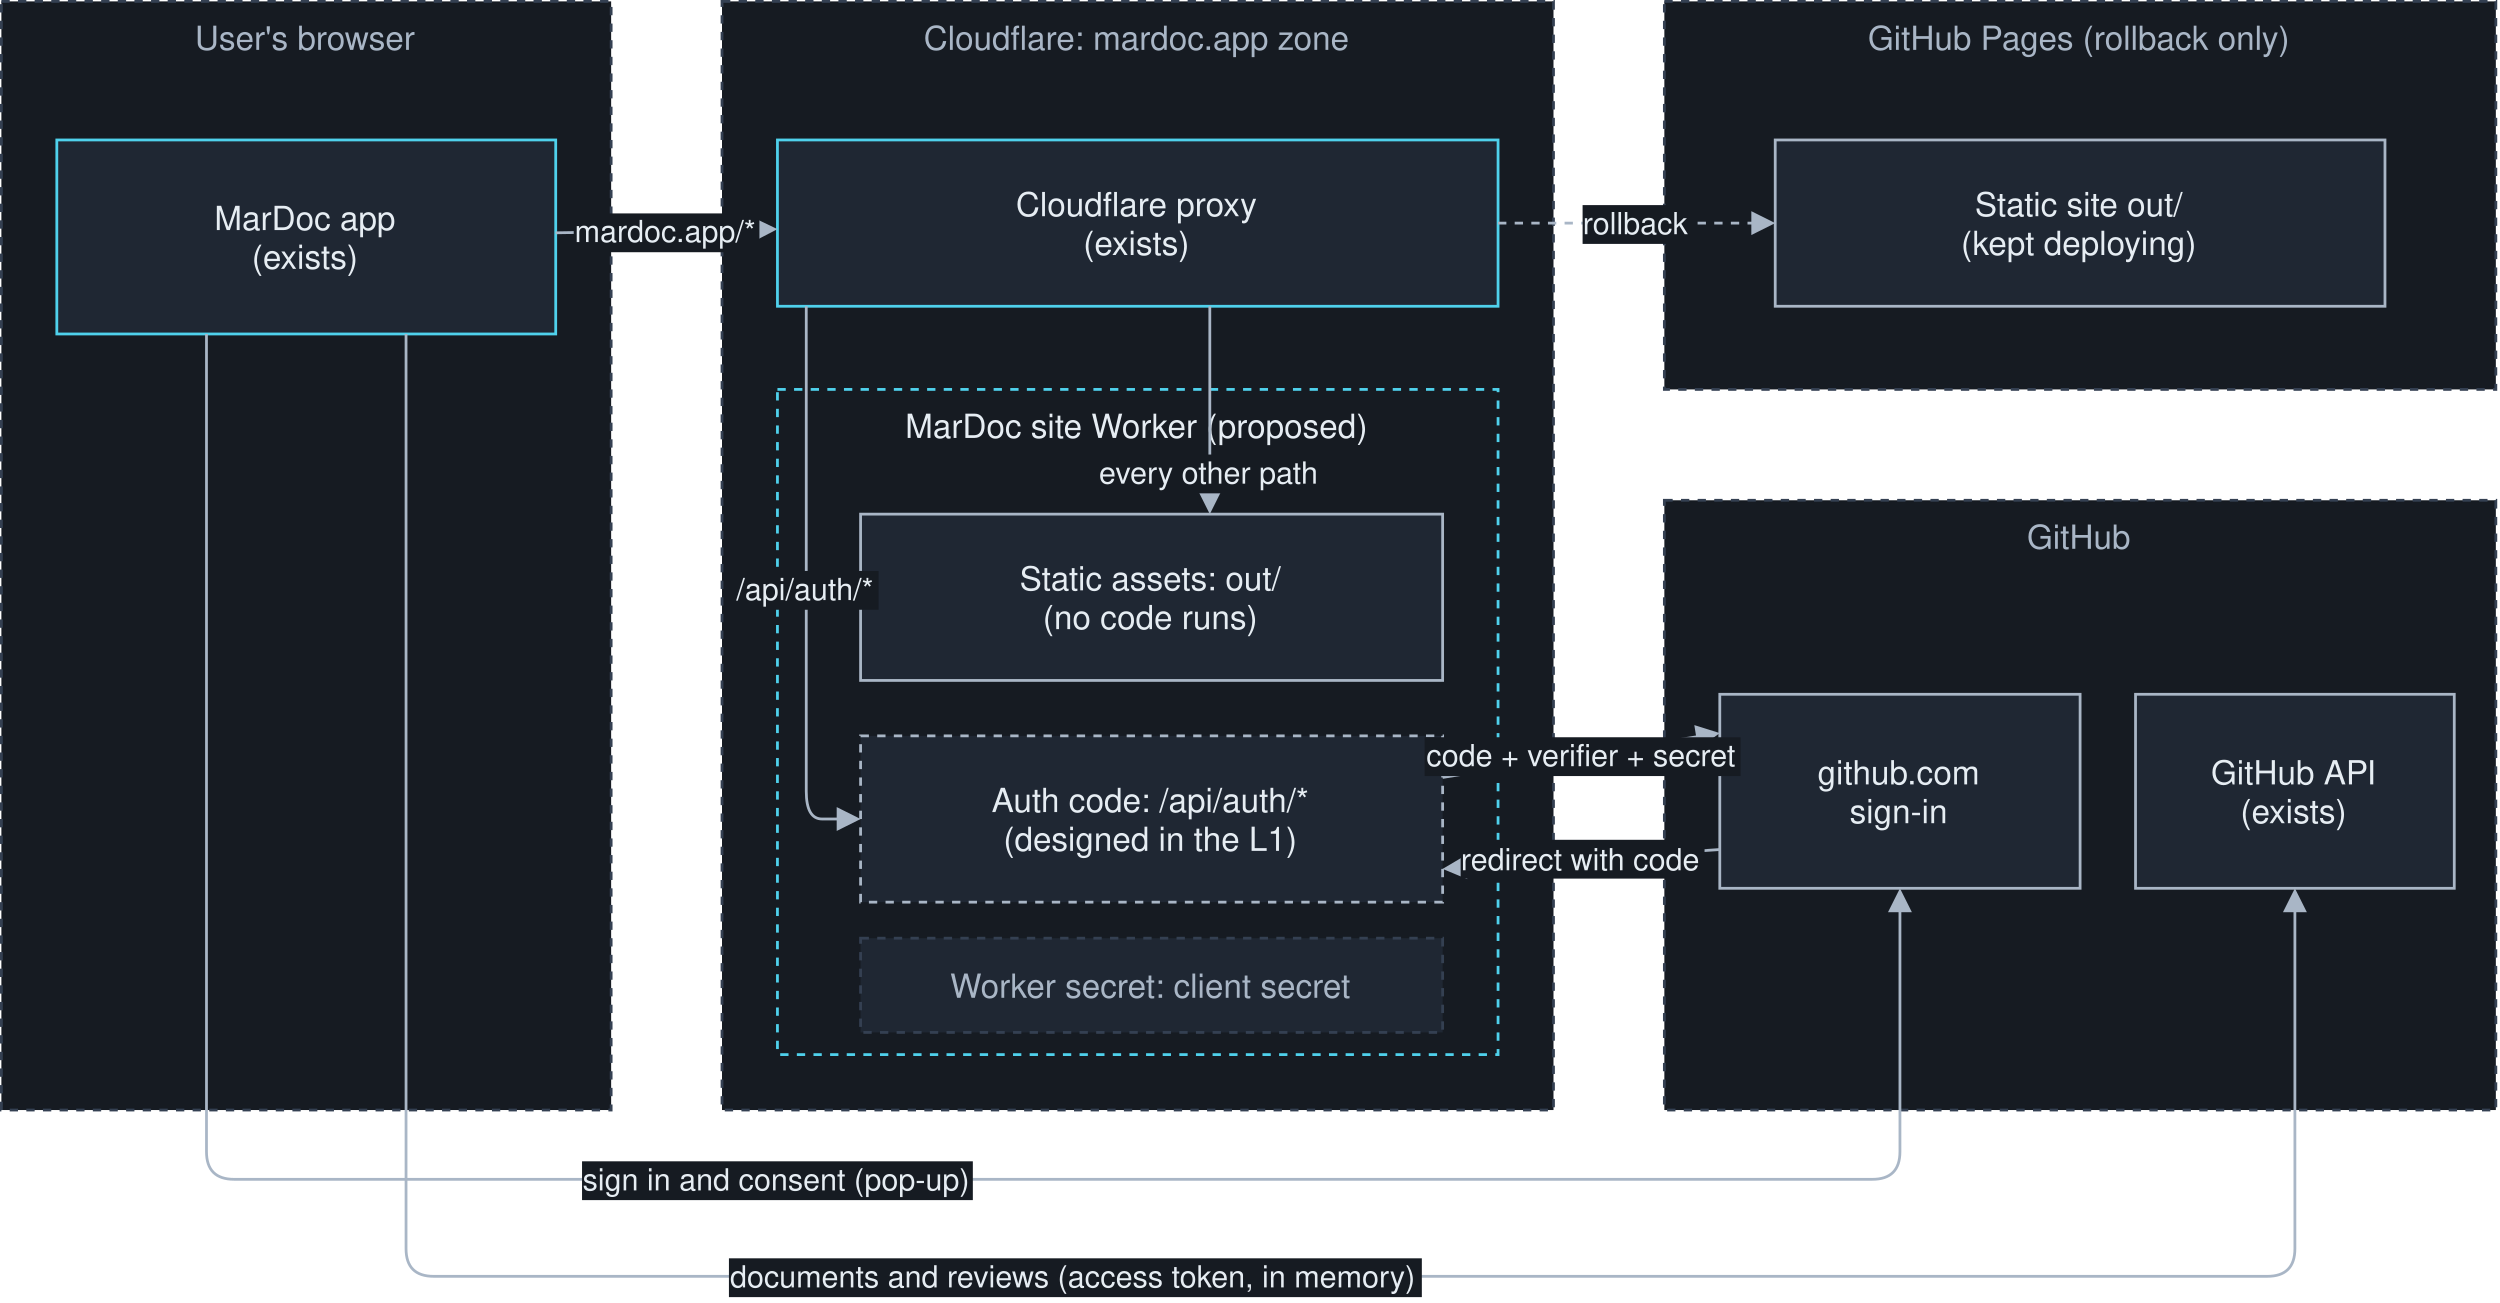
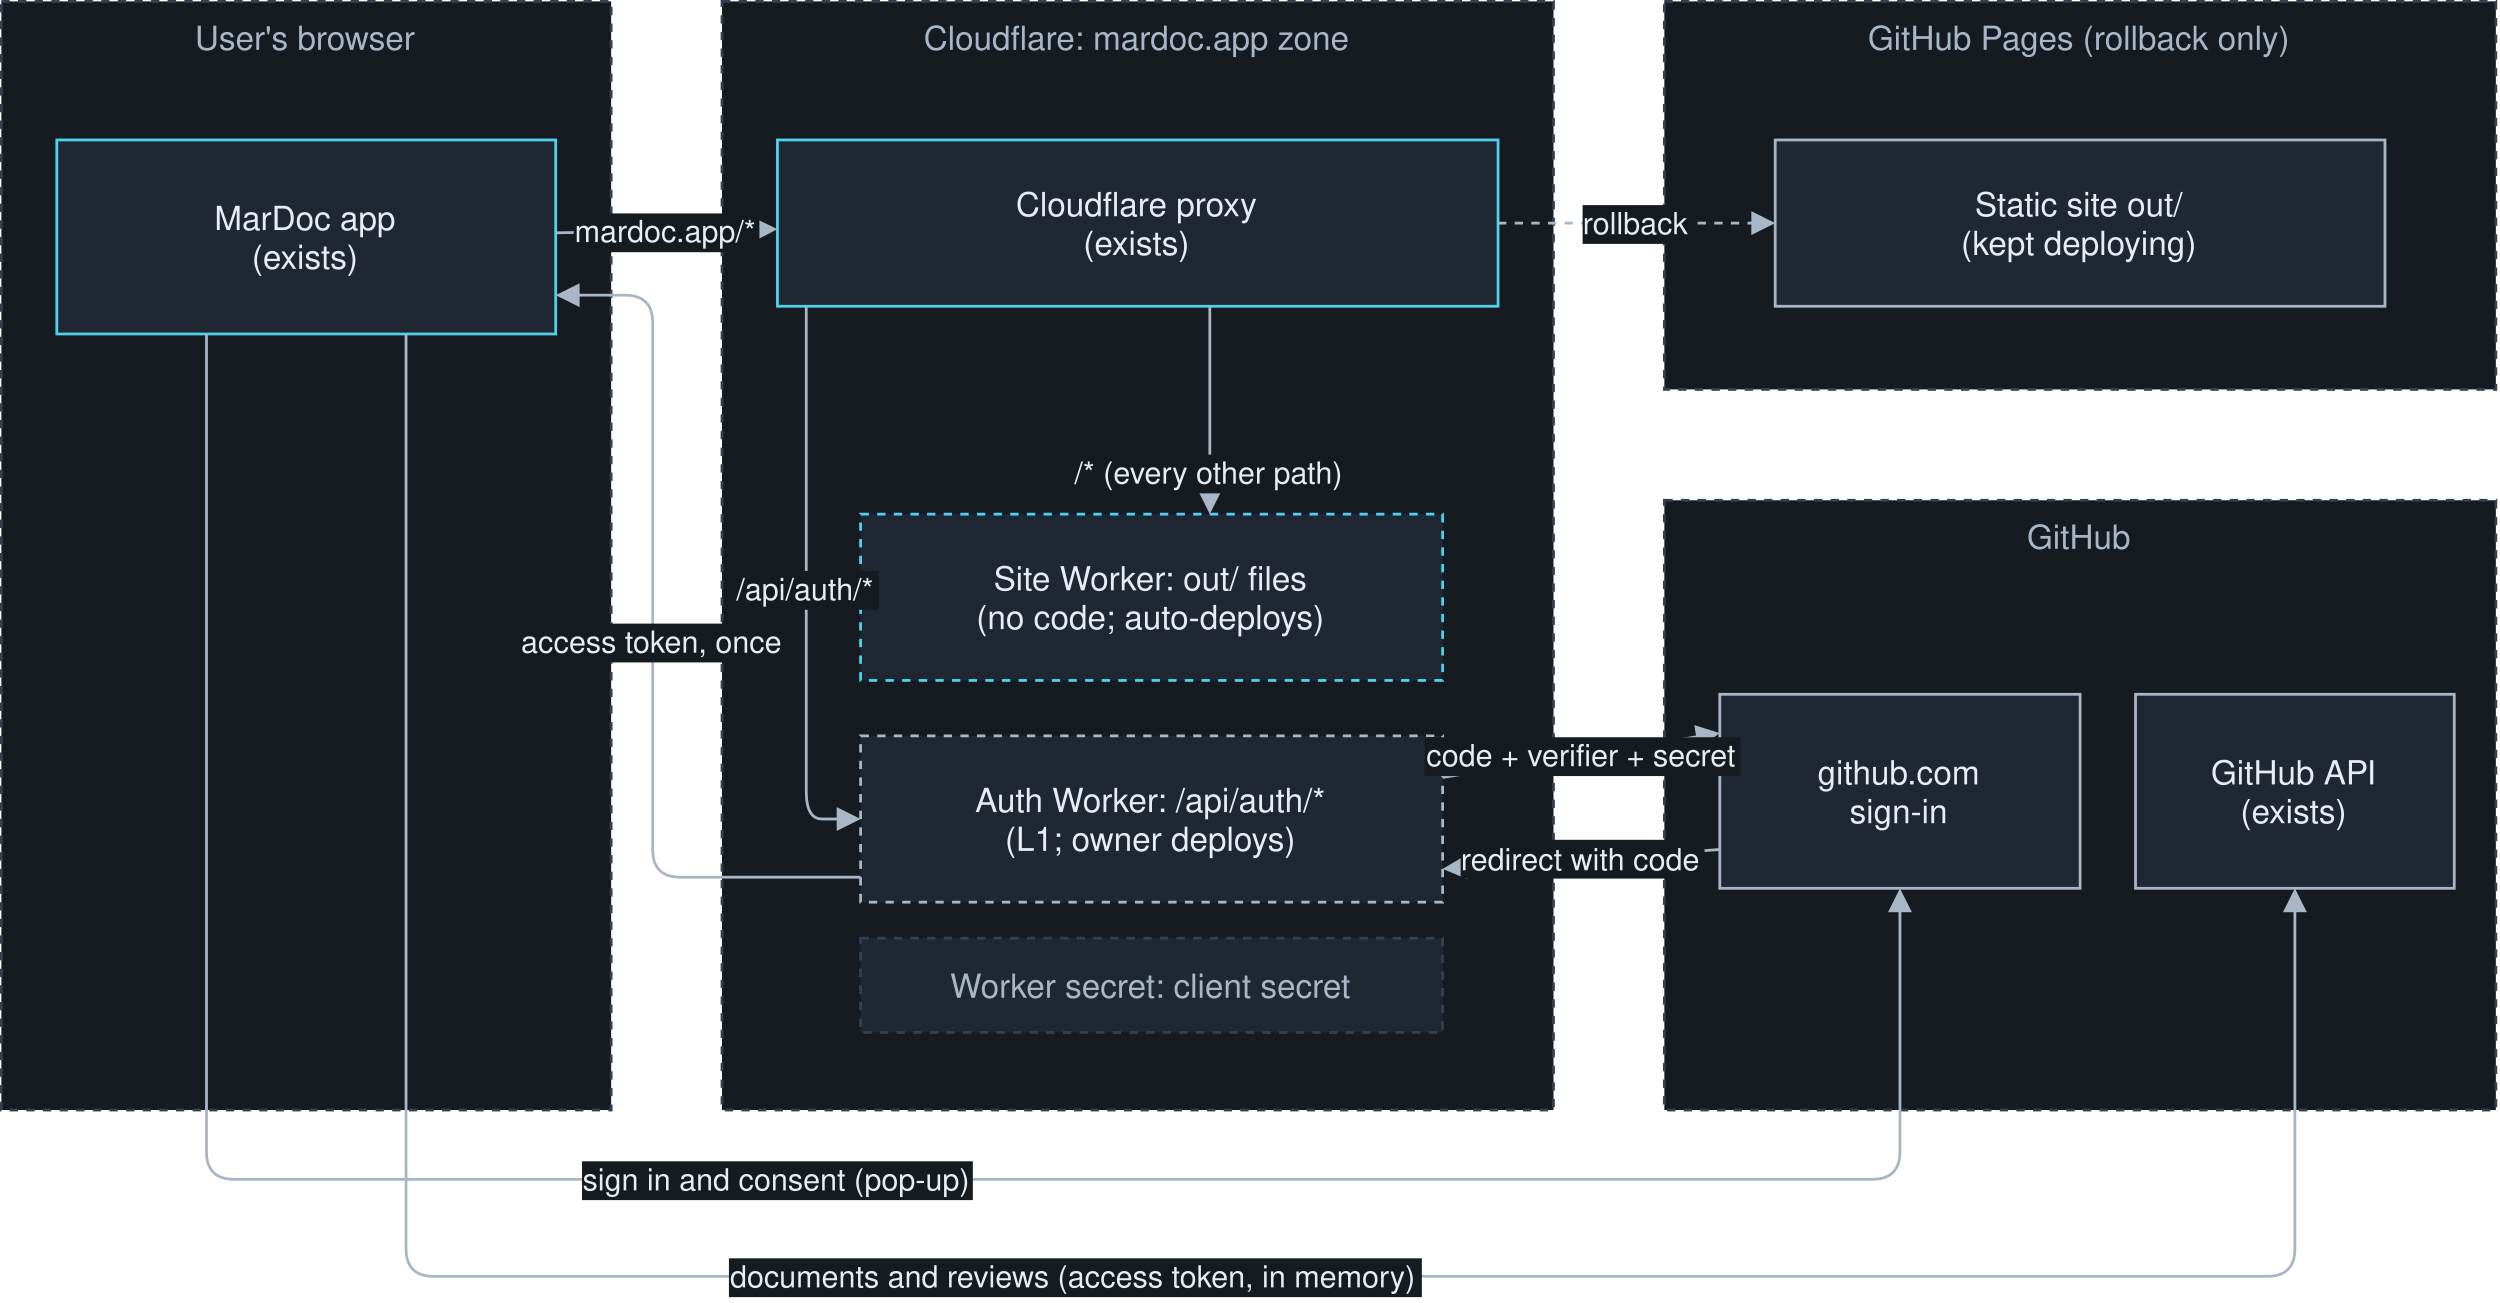
<svg xmlns="http://www.w3.org/2000/svg" style="background: transparent; background-color: transparent; color-scheme: light dark;" version="1.1" width="902px" height="470px" viewBox="0 0 902 470">
  <defs />
  <g>
    <g data-cell-id="0">
      <g data-cell-id="1">
        <g data-cell-id="lane-browser">
          <g transform="translate(0.5,0.5)">
            <rect x="0" y="0" width="220" height="400" fill="#161b22" stroke="#344052" stroke-dasharray="3 3" pointer-events="all" style="fill: light-dark(rgb(22, 27, 34), rgb(211, 215, 221)); stroke: light-dark(rgb(52, 64, 82), rgb(174, 184, 199));" />
          </g>
          <g>
            <g fill="#a9b6c6" font-family="Helvetica" text-anchor="middle" font-size="12px" style="fill: light-dark(rgb(169, 182, 198), rgb(73, 84, 98));">
              <text x="110" y="18">User's browser</text>
            </g>
          </g>
        </g>
        <g data-cell-id="lane-cloudflare">
          <g transform="translate(0.5,0.5)">
            <rect x="260" y="0" width="300" height="400" fill="#161b22" stroke="#344052" stroke-dasharray="3 3" pointer-events="all" style="fill: light-dark(rgb(22, 27, 34), rgb(211, 215, 221)); stroke: light-dark(rgb(52, 64, 82), rgb(174, 184, 199));" />
          </g>
          <g>
            <g fill="#a9b6c6" font-family="Helvetica" text-anchor="middle" font-size="12px" style="fill: light-dark(rgb(169, 182, 198), rgb(73, 84, 98));">
              <text x="410" y="18">Cloudflare: mardoc.app zone</text>
            </g>
          </g>
        </g>
        <g data-cell-id="lane-pages">
          <g transform="translate(0.5,0.5)">
            <rect x="600" y="0" width="300" height="140" fill="#161b22" stroke="#344052" stroke-dasharray="3 3" pointer-events="all" style="fill: light-dark(rgb(22, 27, 34), rgb(211, 215, 221)); stroke: light-dark(rgb(52, 64, 82), rgb(174, 184, 199));" />
          </g>
          <g>
            <g fill="#a9b6c6" font-family="Helvetica" text-anchor="middle" font-size="12px" style="fill: light-dark(rgb(169, 182, 198), rgb(73, 84, 98));">
              <text x="750" y="18">GitHub Pages (rollback only)</text>
            </g>
          </g>
        </g>
        <g data-cell-id="lane-github">
          <g transform="translate(0.5,0.5)">
            <rect x="600" y="180" width="300" height="220" fill="#161b22" stroke="#344052" stroke-dasharray="3 3" pointer-events="all" style="fill: light-dark(rgb(22, 27, 34), rgb(211, 215, 221)); stroke: light-dark(rgb(52, 64, 82), rgb(174, 184, 199));" />
          </g>
          <g>
            <g fill="#a9b6c6" font-family="Helvetica" text-anchor="middle" font-size="12px" style="fill: light-dark(rgb(169, 182, 198), rgb(73, 84, 98));">
              <text x="750" y="198">GitHub</text>
            </g>
          </g>
        </g>
        <g data-cell-id="app">
          <g transform="translate(0.5,0.5)">
            <rect x="20" y="50" width="180" height="70" fill="#1f2733" stroke="#4fd1ec" pointer-events="all" style="fill: light-dark(rgb(31, 39, 51), rgb(199, 205, 216)); stroke: light-dark(rgb(79, 209, 236), rgb(0, 101, 124));" />
          </g>
          <g>
            <g fill="#e6edf3" font-family="Helvetica" text-anchor="middle" font-size="12px" style="fill: light-dark(rgb(230, 237, 243), rgb(29, 35, 40));">
              <text x="110" y="83">MarDoc app</text>
              <text x="110" y="97">(exists)</text>
            </g>
          </g>
        </g>
        <g data-cell-id="proxy">
          <g transform="translate(0.5,0.5)">
            <rect x="280" y="50" width="260" height="60" fill="#1f2733" stroke="#4fd1ec" pointer-events="all" style="fill: light-dark(rgb(31, 39, 51), rgb(199, 205, 216)); stroke: light-dark(rgb(79, 209, 236), rgb(0, 101, 124));" />
          </g>
          <g>
            <g fill="#e6edf3" font-family="Helvetica" text-anchor="middle" font-size="12px" style="fill: light-dark(rgb(230, 237, 243), rgb(29, 35, 40));">
              <text x="410" y="78">Cloudflare proxy</text>
              <text x="410" y="92">(exists)</text>
            </g>
          </g>
        </g>
-         <g data-cell-id="site">
-           <g transform="translate(0.5,0.5)">
-             <rect x="280" y="140" width="260" height="240" fill="#161b22" stroke="#4fd1ec" stroke-dasharray="3 3" pointer-events="all" style="fill: light-dark(rgb(22, 27, 34), rgb(211, 215, 221)); stroke: light-dark(rgb(79, 209, 236), rgb(0, 101, 124));" />
-           </g>
-           <g>
-             <g fill="#e6edf3" font-family="Helvetica" text-anchor="middle" font-size="12px" style="fill: light-dark(rgb(230, 237, 243), rgb(29, 35, 40));">
-               <text x="410" y="158">MarDoc site Worker (proposed)</text>
-             </g>
-           </g>
-         </g>
        <g data-cell-id="assets">
          <g transform="translate(0.5,0.5)">
-             <rect x="310" y="185" width="210" height="60" fill="#1f2733" stroke="#a9b6c6" pointer-events="all" style="fill: light-dark(rgb(31, 39, 51), rgb(199, 205, 216)); stroke: light-dark(rgb(169, 182, 198), rgb(73, 84, 98));" />
-           </g>
-           <g>
-             <g fill="#e6edf3" font-family="Helvetica" text-anchor="middle" font-size="12px" style="fill: light-dark(rgb(230, 237, 243), rgb(29, 35, 40));">
-               <text x="415" y="213">Static assets: out/</text>
-               <text x="415" y="227">(no code runs)</text>
+             <rect x="310" y="185" width="210" height="60" fill="#1f2733" stroke="#4fd1ec" stroke-dasharray="3 3" pointer-events="all" style="fill: light-dark(rgb(31, 39, 51), rgb(199, 205, 216)); stroke: light-dark(rgb(79, 209, 236), rgb(0, 101, 124));" />
+           </g>
+           <g>
+             <g fill="#e6edf3" font-family="Helvetica" text-anchor="middle" font-size="12px" style="fill: light-dark(rgb(230, 237, 243), rgb(29, 35, 40));">
+               <text x="415" y="213">Site Worker: out/ files</text>
+               <text x="415" y="227">(no code; auto-deploys)</text>
            </g>
          </g>
        </g>
        <g data-cell-id="auth">
          <g transform="translate(0.5,0.5)">
            <rect x="310" y="265" width="210" height="60" fill="#1f2733" stroke="#a9b6c6" stroke-dasharray="3 3" pointer-events="all" style="fill: light-dark(rgb(31, 39, 51), rgb(199, 205, 216)); stroke: light-dark(rgb(169, 182, 198), rgb(73, 84, 98));" />
          </g>
          <g>
            <g fill="#e6edf3" font-family="Helvetica" text-anchor="middle" font-size="12px" style="fill: light-dark(rgb(230, 237, 243), rgb(29, 35, 40));">
-               <text x="415" y="293">Auth code: /api/auth/*</text>
-               <text x="415" y="307">(designed in the L1)</text>
+               <text x="415" y="293">Auth Worker: /api/auth/*</text>
+               <text x="415" y="307">(L1; owner deploys)</text>
            </g>
          </g>
        </g>
        <g data-cell-id="secret">
          <g transform="translate(0.5,0.5)">
            <rect x="310" y="338" width="210" height="34" fill="#1f2733" stroke="#344052" stroke-dasharray="3 3" pointer-events="all" style="fill: light-dark(rgb(31, 39, 51), rgb(199, 205, 216)); stroke: light-dark(rgb(52, 64, 82), rgb(174, 184, 199));" />
          </g>
          <g>
            <g fill="#a9b6c6" font-family="Helvetica" text-anchor="middle" font-size="12px" style="fill: light-dark(rgb(169, 182, 198), rgb(73, 84, 98));">
              <text x="415" y="360">Worker secret: client secret</text>
            </g>
          </g>
        </g>
        <g data-cell-id="pages">
          <g transform="translate(0.5,0.5)">
            <rect x="640" y="50" width="220" height="60" fill="#1f2733" stroke="#a9b6c6" pointer-events="all" style="fill: light-dark(rgb(31, 39, 51), rgb(199, 205, 216)); stroke: light-dark(rgb(169, 182, 198), rgb(73, 84, 98));" />
          </g>
          <g>
            <g fill="#e6edf3" font-family="Helvetica" text-anchor="middle" font-size="12px" style="fill: light-dark(rgb(230, 237, 243), rgb(29, 35, 40));">
              <text x="750" y="78">Static site out/</text>
              <text x="750" y="92">(kept deploying)</text>
            </g>
          </g>
        </g>
        <g data-cell-id="oauth">
          <g transform="translate(0.5,0.5)">
            <rect x="620" y="250" width="130" height="70" fill="#1f2733" stroke="#a9b6c6" pointer-events="all" style="fill: light-dark(rgb(31, 39, 51), rgb(199, 205, 216)); stroke: light-dark(rgb(169, 182, 198), rgb(73, 84, 98));" />
          </g>
          <g>
            <g fill="#e6edf3" font-family="Helvetica" text-anchor="middle" font-size="12px" style="fill: light-dark(rgb(230, 237, 243), rgb(29, 35, 40));">
              <text x="685" y="283">github.com</text>
              <text x="685" y="297">sign-in</text>
            </g>
          </g>
        </g>
        <g data-cell-id="api">
          <g transform="translate(0.5,0.5)">
            <rect x="770" y="250" width="115" height="70" fill="#1f2733" stroke="#a9b6c6" pointer-events="all" style="fill: light-dark(rgb(31, 39, 51), rgb(199, 205, 216)); stroke: light-dark(rgb(169, 182, 198), rgb(73, 84, 98));" />
          </g>
          <g>
            <g fill="#e6edf3" font-family="Helvetica" text-anchor="middle" font-size="12px" style="fill: light-dark(rgb(230, 237, 243), rgb(29, 35, 40));">
              <text x="827.5" y="283">GitHub API</text>
              <text x="827.5" y="297">(exists)</text>
            </g>
          </g>
        </g>
        <g data-cell-id="app-proxy">
          <g transform="translate(0.5,0.5)">
            <path d="M 200 83.5 L 271.88 82.3" fill="none" stroke="#a9b6c6" stroke-miterlimit="10" pointer-events="stroke" style="stroke: light-dark(rgb(169, 182, 198), rgb(73, 84, 98));" />
            <path d="M 278.88 82.19 L 271.94 85.8 L 271.82 78.8 Z" fill="#a9b6c6" stroke="#a9b6c6" stroke-miterlimit="10" pointer-events="all" style="fill: light-dark(rgb(169, 182, 198), rgb(73, 84, 98)); stroke: light-dark(rgb(169, 182, 198), rgb(73, 84, 98));" />
          </g>
          <g>
            <g fill="#e6edf3" font-family="Helvetica" text-anchor="middle" font-size="11px" style="fill: light-dark(rgb(230, 237, 243), rgb(29, 35, 40));">
              <rect fill="#161b22" stroke="none" x="207" y="77" width="67" height="14" stroke-width="0" style="fill: light-dark(rgb(22, 27, 34), rgb(211, 215, 221));" />
              <text x="239.99" y="87.33">mardoc.app/*</text>
            </g>
          </g>
        </g>
        <g data-cell-id="proxy-assets">
          <g transform="translate(0.5,0.5)">
            <path d="M 436 110 L 436 176.88" fill="none" stroke="#a9b6c6" stroke-miterlimit="10" pointer-events="stroke" style="stroke: light-dark(rgb(169, 182, 198), rgb(73, 84, 98));" />
            <path d="M 436 183.88 L 432.5 176.88 L 439.5 176.88 Z" fill="#a9b6c6" stroke="#a9b6c6" stroke-miterlimit="10" pointer-events="all" style="fill: light-dark(rgb(169, 182, 198), rgb(73, 84, 98)); stroke: light-dark(rgb(169, 182, 198), rgb(73, 84, 98));" />
          </g>
          <g>
            <g fill="#e6edf3" font-family="Helvetica" text-anchor="middle" font-size="11px" style="fill: light-dark(rgb(230, 237, 243), rgb(29, 35, 40));">
-               <rect fill="#161b22" stroke="none" x="396" y="164" width="81" height="14" stroke-width="0" style="fill: light-dark(rgb(22, 27, 34), rgb(211, 215, 221));" />
-               <text x="436" y="174.5">every other path</text>
+               <rect fill="#161b22" stroke="none" x="387" y="164" width="99" height="14" stroke-width="0" style="fill: light-dark(rgb(22, 27, 34), rgb(211, 215, 221));" />
+               <text x="436" y="174.5">/* (every other path)</text>
            </g>
          </g>
        </g>
        <g data-cell-id="proxy-auth">
          <g transform="translate(0.5,0.5)">
            <path d="M 290.4 110 L 290.4 285 Q 290.4 295 296.14 295 L 301.88 295" fill="none" stroke="#a9b6c6" stroke-miterlimit="10" pointer-events="stroke" style="stroke: light-dark(rgb(169, 182, 198), rgb(73, 84, 98));" />
            <path d="M 308.88 295 L 301.88 298.5 L 301.88 291.5 Z" fill="#a9b6c6" stroke="#a9b6c6" stroke-miterlimit="10" pointer-events="all" style="fill: light-dark(rgb(169, 182, 198), rgb(73, 84, 98)); stroke: light-dark(rgb(169, 182, 198), rgb(73, 84, 98));" />
          </g>
          <g>
            <g fill="#e6edf3" font-family="Helvetica" text-anchor="middle" font-size="11px" style="fill: light-dark(rgb(230, 237, 243), rgb(29, 35, 40));">
              <rect fill="#161b22" stroke="none" x="265" y="206" width="52" height="14" stroke-width="0" style="fill: light-dark(rgb(22, 27, 34), rgb(211, 215, 221));" />
              <text x="290.4" y="216.5">/api/auth/*</text>
            </g>
          </g>
        </g>
        <g data-cell-id="proxy-pages">
          <g transform="translate(0.5,0.5)">
            <path d="M 540 80 L 631.88 80" fill="none" stroke="#a9b6c6" stroke-miterlimit="10" stroke-dasharray="3 3" pointer-events="stroke" style="stroke: light-dark(rgb(169, 182, 198), rgb(73, 84, 98));" />
            <path d="M 638.88 80 L 631.88 83.5 L 631.88 76.5 Z" fill="#a9b6c6" stroke="#a9b6c6" stroke-miterlimit="10" pointer-events="all" style="fill: light-dark(rgb(169, 182, 198), rgb(73, 84, 98)); stroke: light-dark(rgb(169, 182, 198), rgb(73, 84, 98));" />
          </g>
          <g>
            <g fill="#e6edf3" font-family="Helvetica" text-anchor="middle" font-size="11px" style="fill: light-dark(rgb(230, 237, 243), rgb(29, 35, 40));">
              <rect fill="#161b22" stroke="none" x="571" y="74" width="40" height="14" stroke-width="0" style="fill: light-dark(rgb(22, 27, 34), rgb(211, 215, 221));" />
              <text x="590" y="84.5">rollback</text>
            </g>
          </g>
        </g>
        <g data-cell-id="auth-oauth">
          <g transform="translate(0.5,0.5)">
            <path d="M 520 280 L 611.98 265.28" fill="none" stroke="#a9b6c6" stroke-miterlimit="10" pointer-events="stroke" style="stroke: light-dark(rgb(169, 182, 198), rgb(73, 84, 98));" />
            <path d="M 618.9 264.18 L 612.54 268.74 L 611.43 261.83 Z" fill="#a9b6c6" stroke="#a9b6c6" stroke-miterlimit="10" pointer-events="all" style="fill: light-dark(rgb(169, 182, 198), rgb(73, 84, 98)); stroke: light-dark(rgb(169, 182, 198), rgb(73, 84, 98));" />
          </g>
          <g>
            <g fill="#e6edf3" font-family="Helvetica" text-anchor="middle" font-size="11px" style="fill: light-dark(rgb(230, 237, 243), rgb(29, 35, 40));">
              <rect fill="#161b22" stroke="none" x="514" y="266" width="114" height="14" stroke-width="0" style="fill: light-dark(rgb(22, 27, 34), rgb(211, 215, 221));" />
              <text x="570.36" y="276.44">code + verifier + secret</text>
            </g>
          </g>
        </g>
        <g data-cell-id="oauth-auth">
          <g transform="translate(0.5,0.5)">
            <path d="M 620 306 L 528.1 312.43" fill="none" stroke="#a9b6c6" stroke-miterlimit="10" pointer-events="stroke" style="stroke: light-dark(rgb(169, 182, 198), rgb(73, 84, 98));" />
            <path d="M 521.12 312.92 L 527.85 308.94 L 528.34 315.92 Z" fill="#a9b6c6" stroke="#a9b6c6" stroke-miterlimit="10" pointer-events="all" style="fill: light-dark(rgb(169, 182, 198), rgb(73, 84, 98)); stroke: light-dark(rgb(169, 182, 198), rgb(73, 84, 98));" />
          </g>
          <g>
            <g fill="#e6edf3" font-family="Helvetica" text-anchor="middle" font-size="11px" style="fill: light-dark(rgb(230, 237, 243), rgb(29, 35, 40));">
              <rect fill="#161b22" stroke="none" x="527" y="303" width="88" height="14" stroke-width="0" style="fill: light-dark(rgb(22, 27, 34), rgb(211, 215, 221));" />
              <text x="570.12" y="313.99">redirect with code</text>
            </g>
          </g>
        </g>
        <g data-cell-id="app-oauth">
          <g transform="translate(0.5,0.5)">
            <path d="M 74 120 L 74 415 Q 74 425 84 425 L 675 425 Q 685 425 685 415 L 685 328.12" fill="none" stroke="#a9b6c6" stroke-miterlimit="10" pointer-events="stroke" style="stroke: light-dark(rgb(169, 182, 198), rgb(73, 84, 98));" />
            <path d="M 685 321.12 L 688.5 328.12 L 681.5 328.12 Z" fill="#a9b6c6" stroke="#a9b6c6" stroke-miterlimit="10" pointer-events="all" style="fill: light-dark(rgb(169, 182, 198), rgb(73, 84, 98)); stroke: light-dark(rgb(169, 182, 198), rgb(73, 84, 98));" />
          </g>
          <g>
            <g fill="#e6edf3" font-family="Helvetica" text-anchor="middle" font-size="11px" style="fill: light-dark(rgb(230, 237, 243), rgb(29, 35, 40));">
              <rect fill="#161b22" stroke="none" x="210" y="419" width="141" height="14" stroke-width="0" style="fill: light-dark(rgb(22, 27, 34), rgb(211, 215, 221));" />
              <text x="280" y="429.5">sign in and consent (pop-up)</text>
            </g>
          </g>
        </g>
        <g data-cell-id="app-api">
          <g transform="translate(0.5,0.5)">
            <path d="M 146 120 L 146 450 Q 146 460 156 460 L 817.5 460 Q 827.5 460 827.5 450 L 827.5 328.12" fill="none" stroke="#a9b6c6" stroke-miterlimit="10" pointer-events="stroke" style="stroke: light-dark(rgb(169, 182, 198), rgb(73, 84, 98));" />
            <path d="M 827.5 321.12 L 831 328.12 L 824 328.12 Z" fill="#a9b6c6" stroke="#a9b6c6" stroke-miterlimit="10" pointer-events="all" style="fill: light-dark(rgb(169, 182, 198), rgb(73, 84, 98)); stroke: light-dark(rgb(169, 182, 198), rgb(73, 84, 98));" />
          </g>
          <g>
            <g fill="#e6edf3" font-family="Helvetica" text-anchor="middle" font-size="11px" style="fill: light-dark(rgb(230, 237, 243), rgb(29, 35, 40));">
              <rect fill="#161b22" stroke="none" x="263" y="454" width="250" height="14" stroke-width="0" style="fill: light-dark(rgb(22, 27, 34), rgb(211, 215, 221));" />
              <text x="387" y="464.5">documents and reviews (access token, in memory)</text>
+             </g>
+           </g>
+         </g>
+         <g data-cell-id="auth-app">
+           <g transform="translate(0.5,0.5)">
+             <path d="M 310 316 L 245 316 Q 235 316 235 306 L 235 116 Q 235 106 225 106 L 208.12 106" fill="none" stroke="#a9b6c6" stroke-miterlimit="10" pointer-events="stroke" style="stroke: light-dark(rgb(169, 182, 198), rgb(73, 84, 98));" />
+             <path d="M 201.12 106 L 208.12 102.5 L 208.12 109.5 Z" fill="#a9b6c6" stroke="#a9b6c6" stroke-miterlimit="10" pointer-events="all" style="fill: light-dark(rgb(169, 182, 198), rgb(73, 84, 98)); stroke: light-dark(rgb(169, 182, 198), rgb(73, 84, 98));" />
+           </g>
+           <g>
+             <g fill="#e6edf3" font-family="Helvetica" text-anchor="middle" font-size="11px" style="fill: light-dark(rgb(230, 237, 243), rgb(29, 35, 40));">
+               <rect fill="#161b22" stroke="none" x="188" y="225" width="96" height="14" stroke-width="0" style="fill: light-dark(rgb(22, 27, 34), rgb(211, 215, 221));" />
+               <text x="235" y="235.5">access token, once</text>
            </g>
          </g>
        </g>
      </g>
    </g>
  </g>
</svg>
